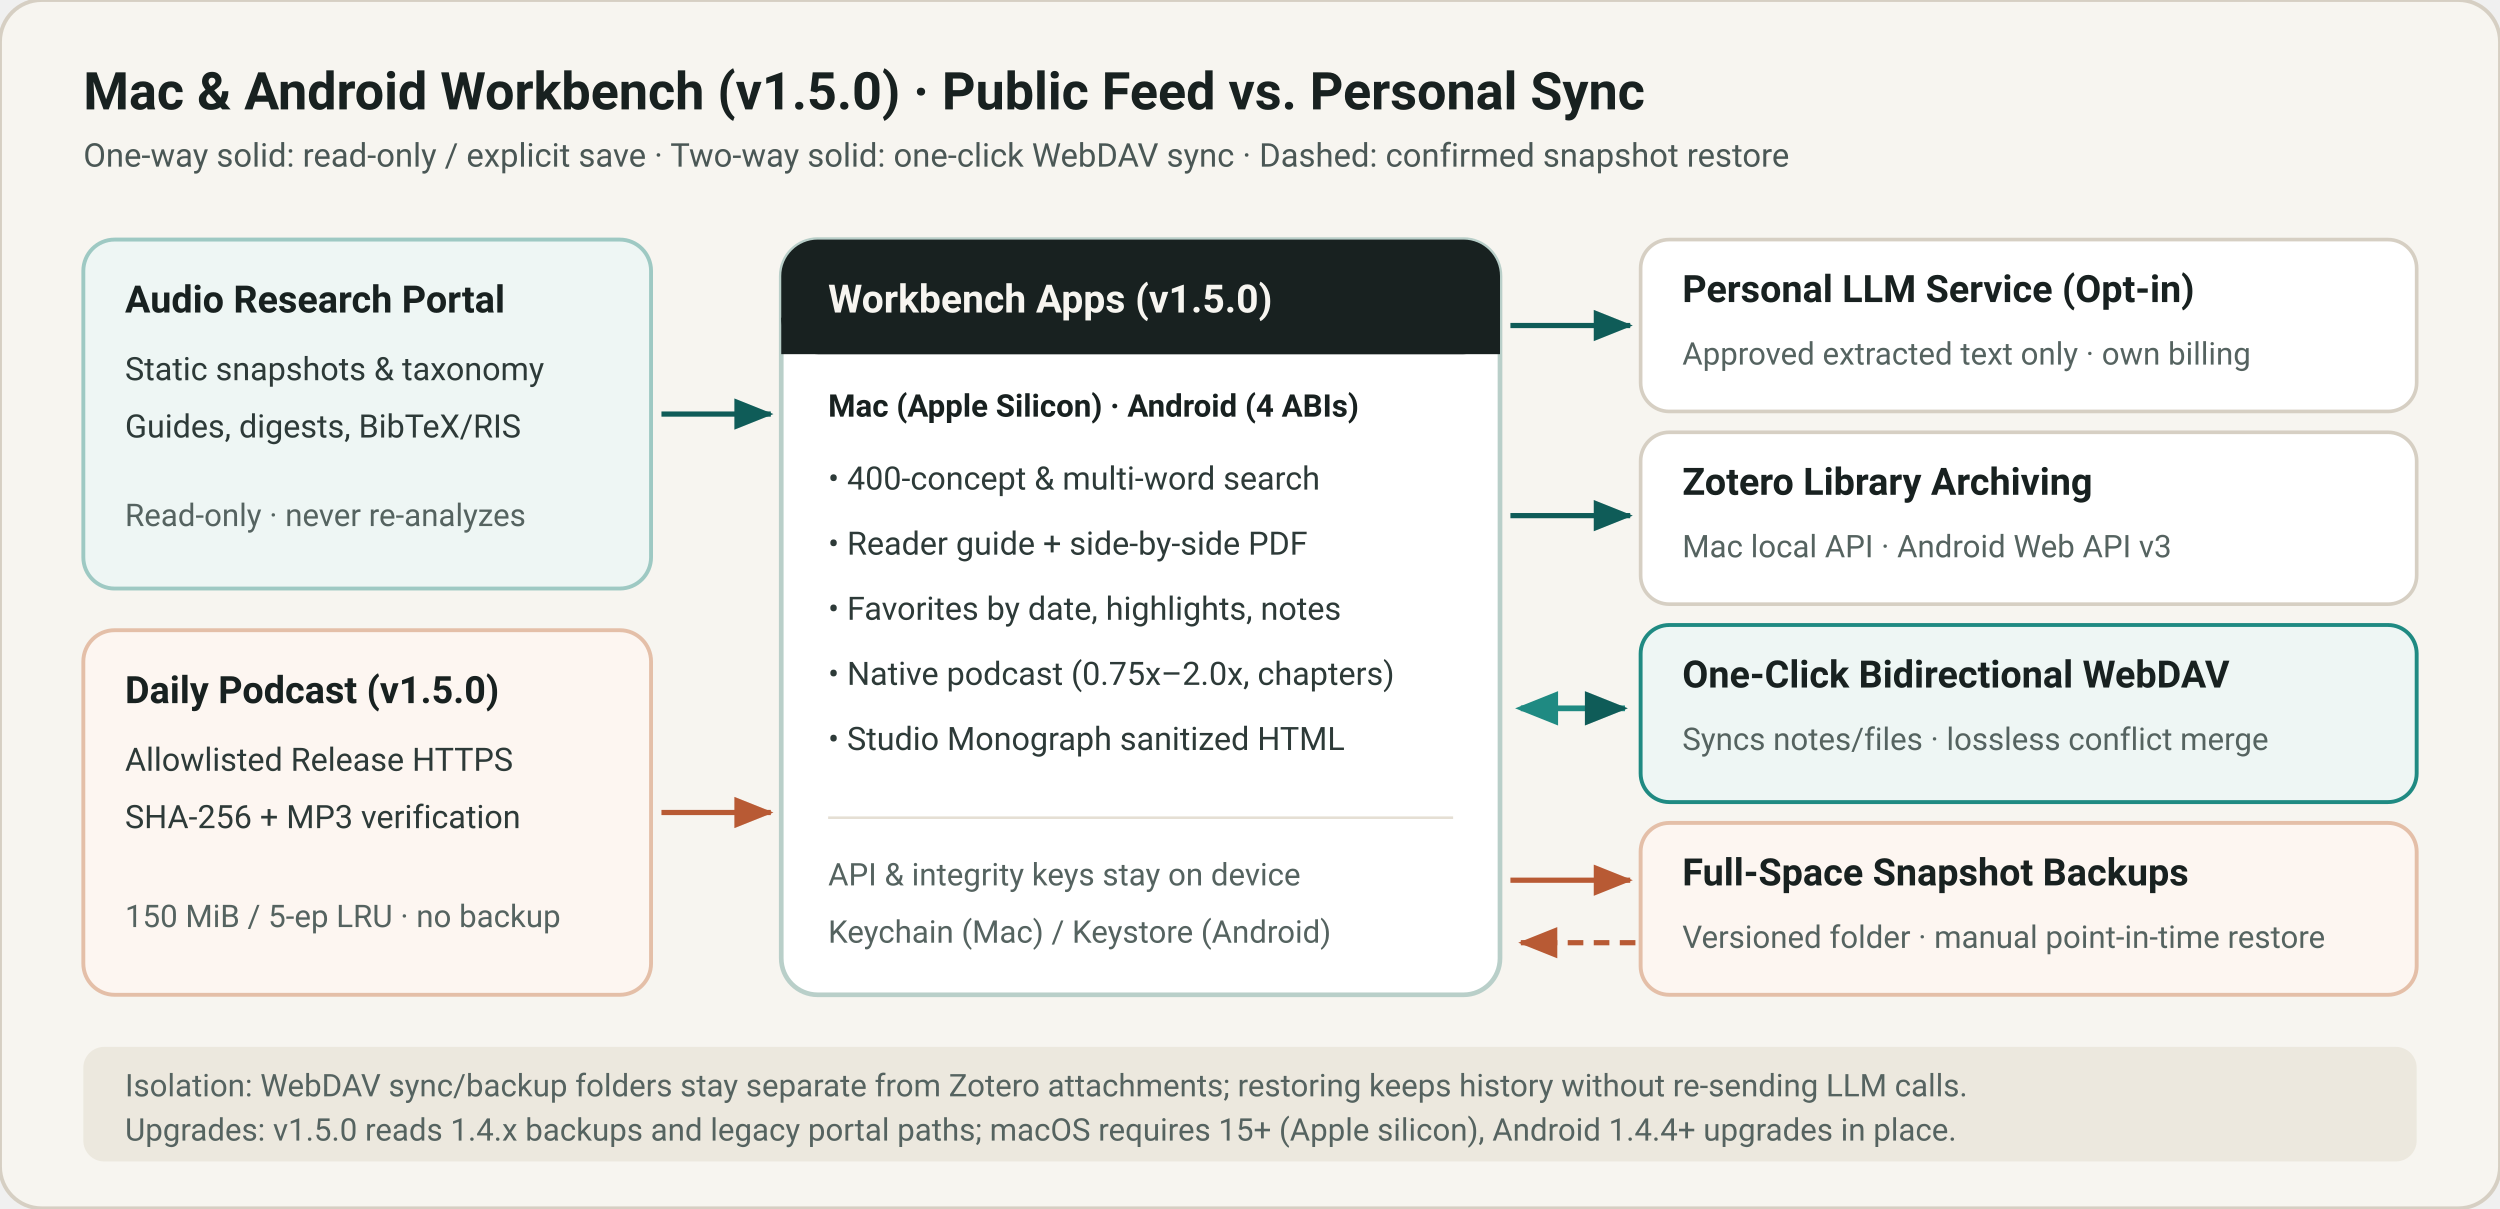
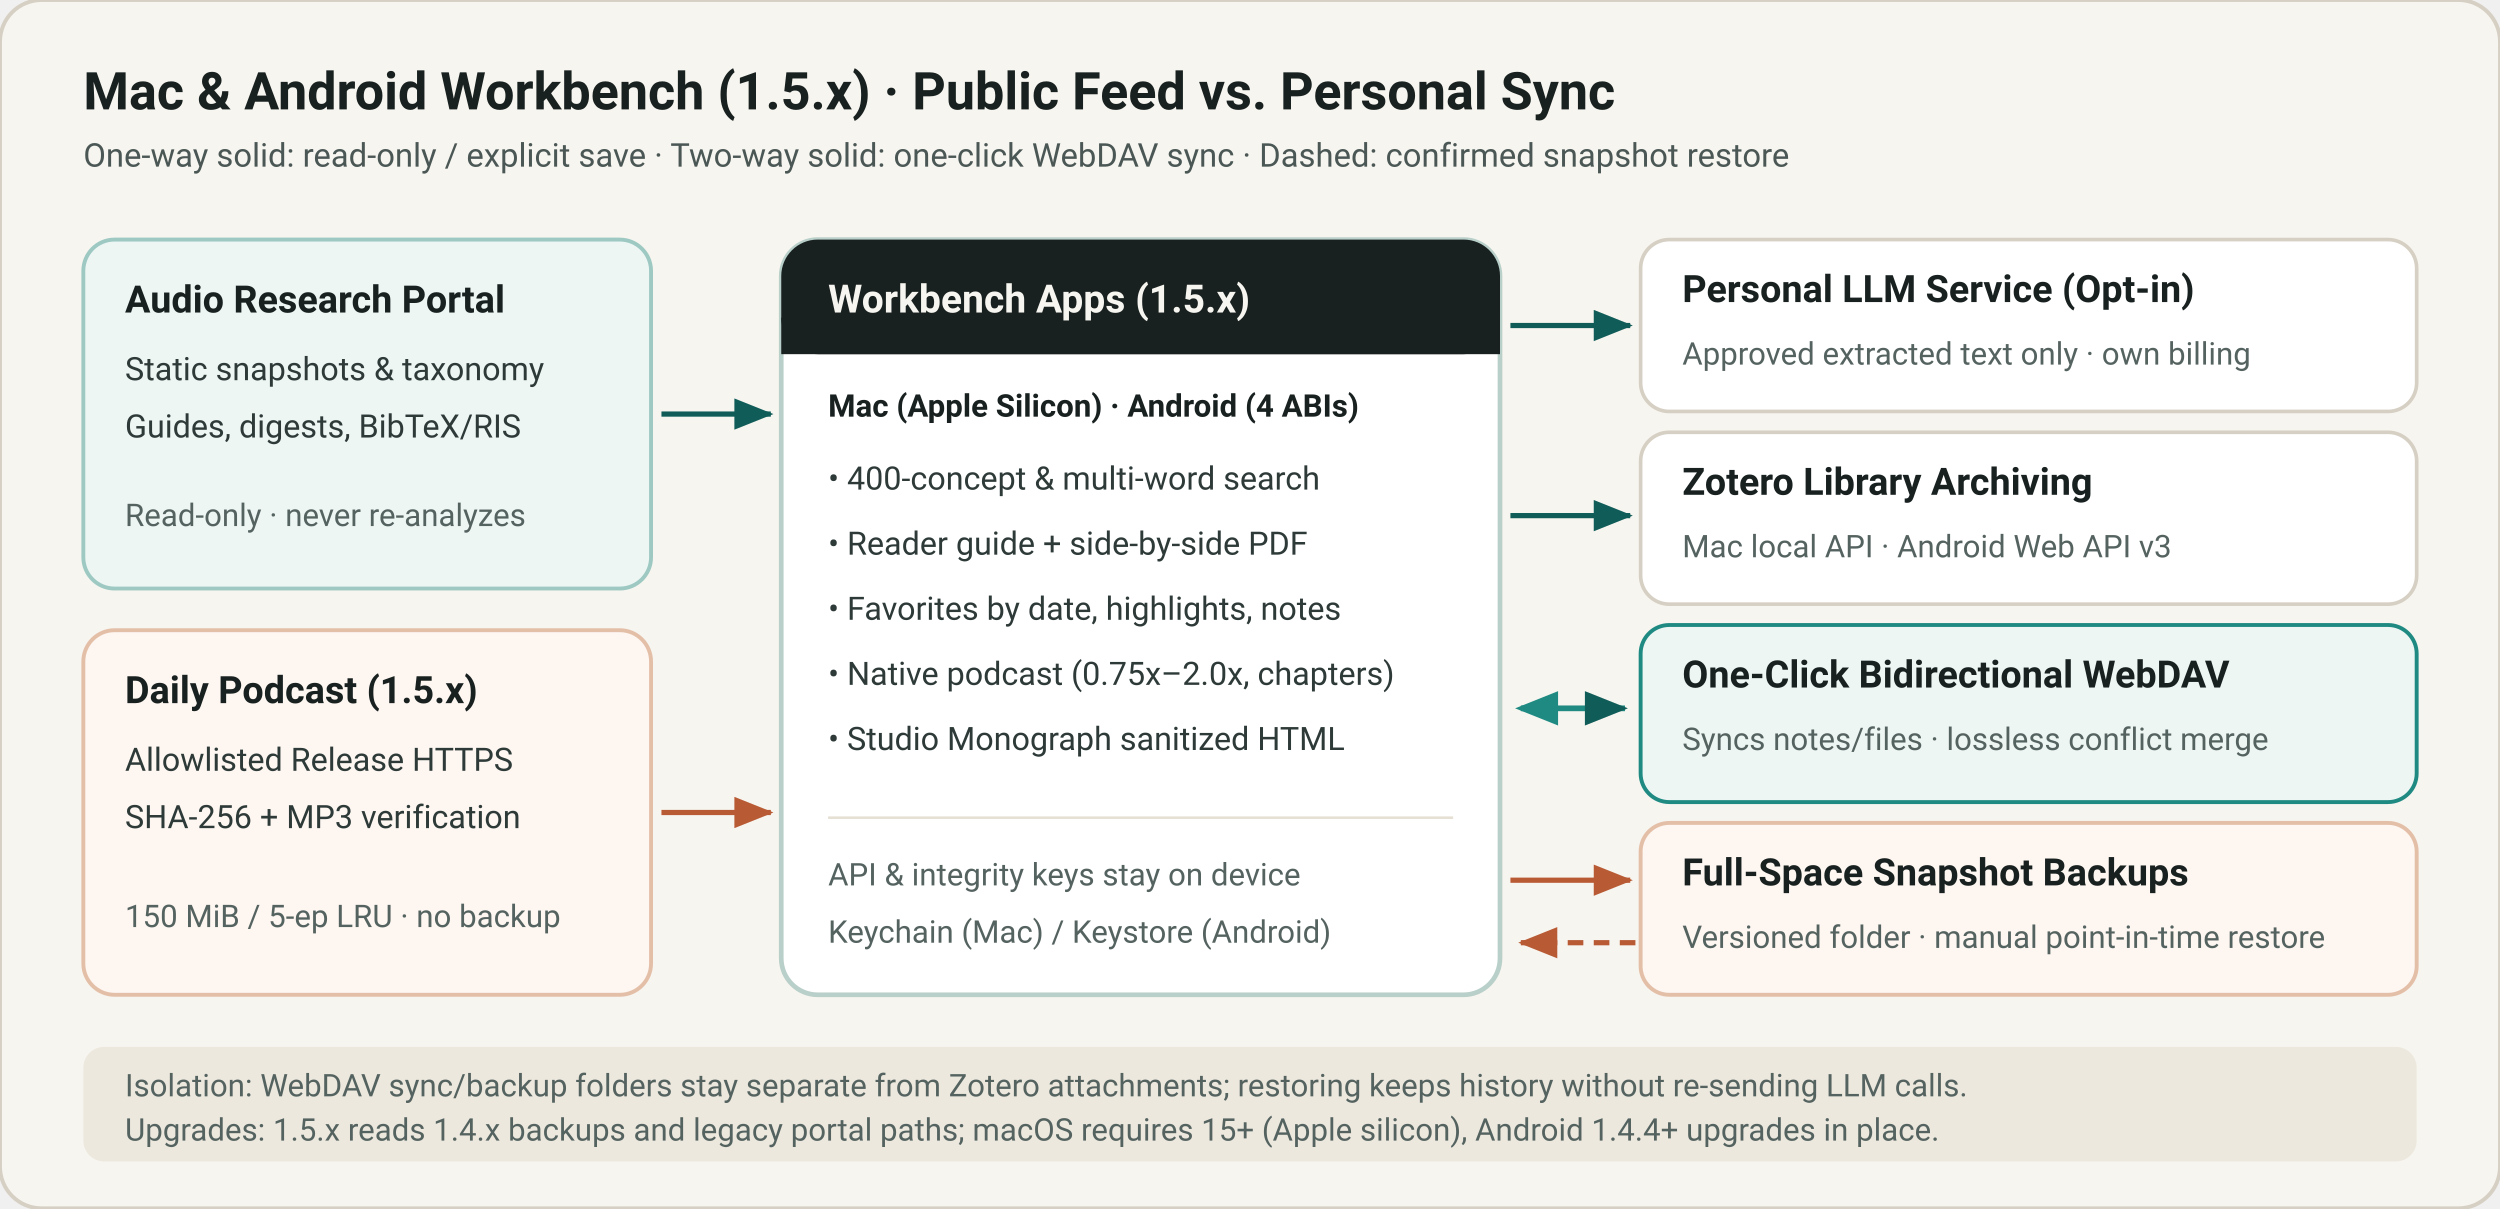
<svg xmlns="http://www.w3.org/2000/svg" width="960" height="464" viewBox="0 0 960 464" role="img" aria-labelledby="title desc">
  <defs>
    <style>
      text { font-family: -apple-system, BlinkMacSystemFont, "Segoe UI", Roboto, Helvetica, Arial, sans-serif; fill: #182120; }
      .t-main { font-size: 20px; font-weight: 700; }
      .t-sub { font-size: 12.6px; fill: #4a5755; }
      .t-card { font-size: 14.5px; font-weight: 700; }
      .t-head { font-size: 15px; font-weight: 700; fill: #f7f5f0; }
      .t-badge { font-size: 12px; font-weight: 700; }
      .t-body { font-size: 12.4px; fill: #2d3a38; }
      .t-small { font-size: 12px; fill: #556360; }
      .l-teal { fill: none; stroke: #0f5c58; stroke-width: 2; marker-end: url(#a-teal); }
      .l-bi { fill: none; stroke: #1f8a82; stroke-width: 2.2; marker-start: url(#a-teal-rev); marker-end: url(#a-teal); }
      .l-copper { fill: none; stroke: #b85a34; stroke-width: 2; marker-end: url(#a-copper); }
      .l-dash { fill: none; stroke: #b85a34; stroke-width: 2; stroke-dasharray: 6 4; marker-end: url(#a-copper); }
    </style>
    <marker id="a-teal" markerWidth="8" markerHeight="8" refX="7" refY="4" orient="auto">
      <path d="M0,1 L7.5,4 L0,7 Z" fill="#0f5c58" />
    </marker>
    <marker id="a-teal-rev" markerWidth="8" markerHeight="8" refX="1" refY="4" orient="auto">
      <path d="M7.5,1 L0,4 L7.5,7 Z" fill="#1f8a82" />
    </marker>
    <marker id="a-copper" markerWidth="8" markerHeight="8" refX="7" refY="4" orient="auto">
      <path d="M0,1 L7.5,4 L0,7 Z" fill="#b85a34" />
    </marker>
  </defs>
  <rect width="960" height="464" rx="16" fill="#f7f5f0" stroke="#d6cfc3" stroke-width="1.5" />
-   <text x="32" y="42" class="t-main">Mac &amp; Android Workbench (v1.5.0) · Public Feed vs. Personal Sync</text>
+   <text x="32" y="42" class="t-main">Mac &amp; Android Workbench (1.5.x) · Public Feed vs. Personal Sync</text>
  <text x="32" y="64" class="t-sub">One-way solid: read-only / explicit save  ·  Two-way solid: one-click WebDAV sync  ·  Dashed: confirmed snapshot restore</text>
  <rect x="32" y="92" width="218" height="134" rx="12" fill="#eef6f4" stroke="#9ec9c3" stroke-width="1.5" />
  <text x="48" y="120" class="t-card" fill="#0f5c58">Audio Research Portal</text>
  <text x="48" y="146" class="t-body">Static snapshots &amp; taxonomy</text>
  <text x="48" y="168" class="t-body">Guides, digests, BibTeX/RIS</text>
  <text x="48" y="202" class="t-small">Read-only · never re-analyzes</text>
  <rect x="32" y="242" width="218" height="140" rx="12" fill="#fdf6f1" stroke="#e4bfa8" stroke-width="1.5" />
-   <text x="48" y="270" class="t-card" fill="#a64d2a">Daily Podcast (v1.5.0)</text>
+   <text x="48" y="270" class="t-card" fill="#a64d2a">Daily Podcast (1.5.x)</text>
  <text x="48" y="296" class="t-body">Allowlisted Release HTTPS</text>
  <text x="48" y="318" class="t-body">SHA-256 + MP3 verification</text>
  <text x="48" y="356" class="t-small">150 MiB / 5-ep LRU · no backup</text>
  <path d="M254 159 H296" class="l-teal" />
  <path d="M254 312 H296" class="l-copper" />
  <rect x="300" y="92" width="276" height="290" rx="14" fill="#ffffff" stroke="#b9cfc9" stroke-width="1.8" />
  <rect x="300" y="92" width="276" height="44" rx="14" fill="#182120" />
  <rect x="300" y="122" width="276" height="14" fill="#182120" />
-   <text x="318" y="120" class="t-head">Workbench Apps (v1.5.0)</text>
+   <text x="318" y="120" class="t-head">Workbench Apps (1.5.x)</text>
  <text x="318" y="160" class="t-badge" fill="#0f5c58">Mac (Apple Silicon) · Android (4 ABIs)</text>
  <text x="318" y="188" class="t-body">• 400-concept &amp; multi-word search</text>
  <text x="318" y="213" class="t-body">• Reader guide + side-by-side PDF</text>
  <text x="318" y="238" class="t-body">• Favorites by date, highlights, notes</text>
  <text x="318" y="263" class="t-body">• Native podcast (0.75x–2.0x, chapters)</text>
  <text x="318" y="288" class="t-body">• Studio Monograph sanitized HTML</text>
  <line x1="318" y1="314" x2="558" y2="314" stroke="#e5dfd4" stroke-width="1" />
  <text x="318" y="340" class="t-small">API &amp; integrity keys stay on device</text>
  <text x="318" y="362" class="t-small">Keychain (Mac) / Keystore (Android)</text>
  <path d="M580 125 H626" class="l-teal" />
  <path d="M580 198 H626" class="l-teal" />
  <path d="M584 272 H624" class="l-bi" />
  <path d="M580 338 H626" class="l-copper" />
  <path d="M628 362 H584" class="l-dash" />
  <rect x="630" y="92" width="298" height="66" rx="11" fill="#ffffff" stroke="#d6cfc3" stroke-width="1.4" />
  <text x="646" y="116" class="t-card">Personal LLM Service (Opt-in)</text>
  <text x="646" y="140" class="t-small">Approved extracted text only · own billing</text>
  <rect x="630" y="166" width="298" height="66" rx="11" fill="#ffffff" stroke="#d6cfc3" stroke-width="1.4" />
  <text x="646" y="190" class="t-card">Zotero Library Archiving</text>
  <text x="646" y="214" class="t-small">Mac local API · Android Web API v3</text>
  <rect x="630" y="240" width="298" height="68" rx="11" fill="#eef6f4" stroke="#1f8a82" stroke-width="1.5" />
  <text x="646" y="264" class="t-card" fill="#0f5c58">One-Click Bidirectional WebDAV</text>
  <text x="646" y="288" class="t-small">Syncs notes/files · lossless conflict merge</text>
  <rect x="630" y="316" width="298" height="66" rx="11" fill="#fdf6f1" stroke="#e4bfa8" stroke-width="1.5" />
  <text x="646" y="340" class="t-card" fill="#a64d2a">Full-Space Snapshot Backups</text>
  <text x="646" y="364" class="t-small">Versioned folder · manual point-in-time restore</text>
  <rect x="32" y="402" width="896" height="44" rx="8" fill="#ece8de" />
  <text x="48" y="421" class="t-small">Isolation: WebDAV sync/backup folders stay separate from Zotero attachments; restoring keeps history without re-sending LLM calls.</text>
-   <text x="48" y="438" class="t-small">Upgrades: v1.5.0 reads 1.4.x backups and legacy portal paths; macOS requires 15+ (Apple silicon), Android 1.4.4+ upgrades in place.</text>
+   <text x="48" y="438" class="t-small">Upgrades: 1.5.x reads 1.4.x backups and legacy portal paths; macOS requires 15+ (Apple silicon), Android 1.4.4+ upgrades in place.</text>
</svg>
